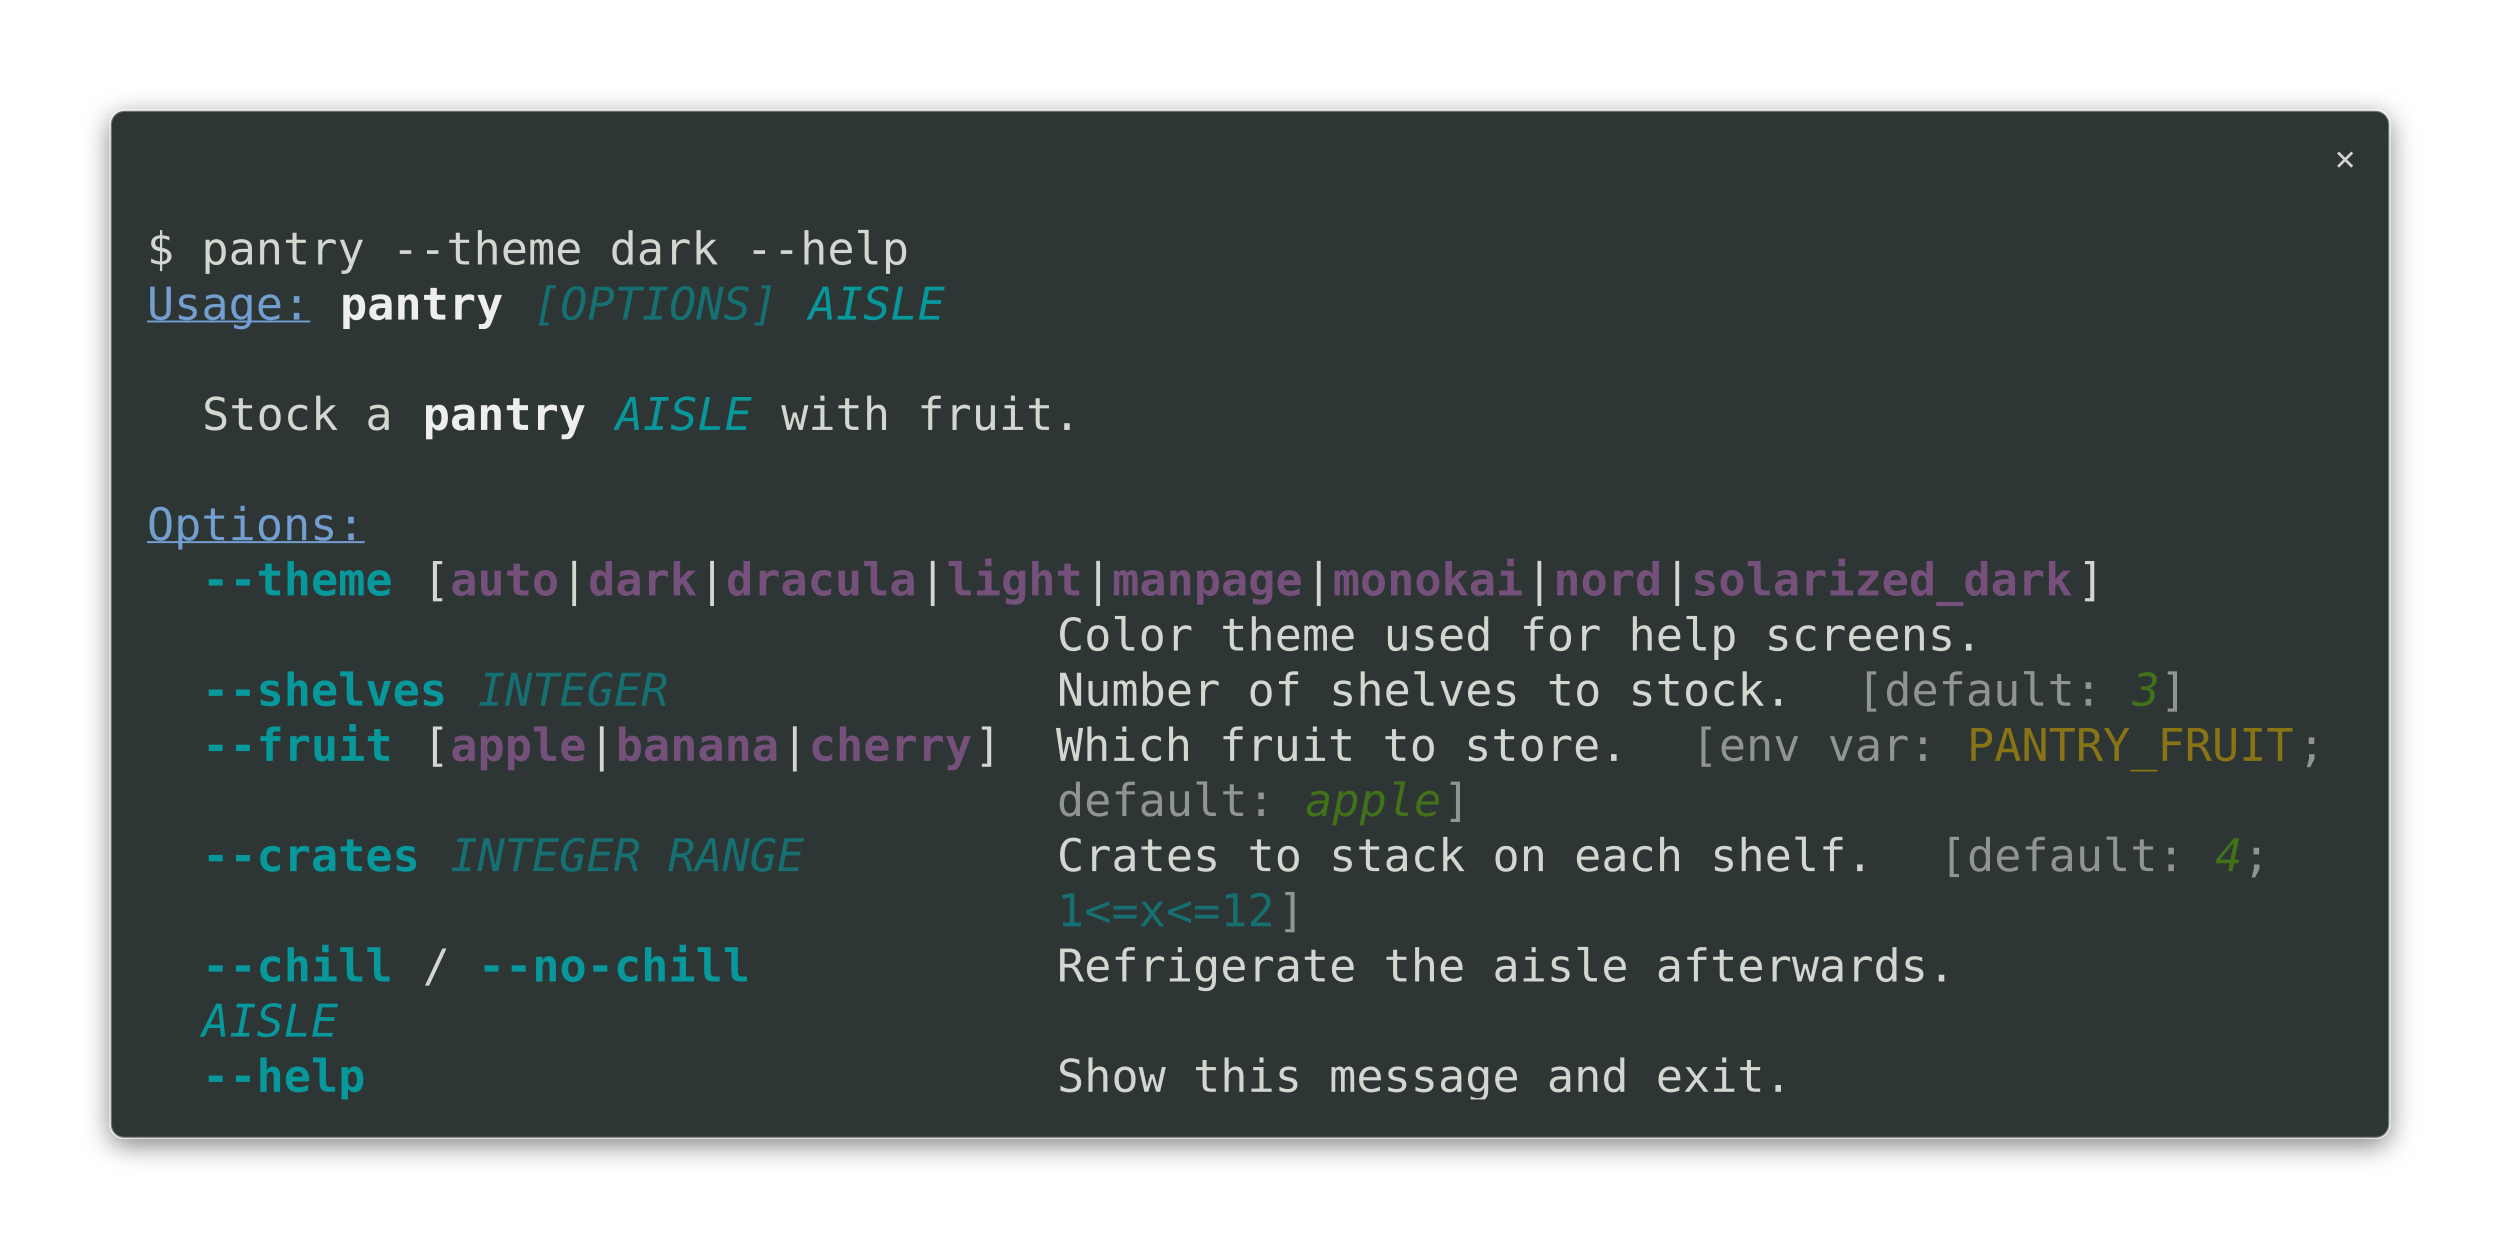
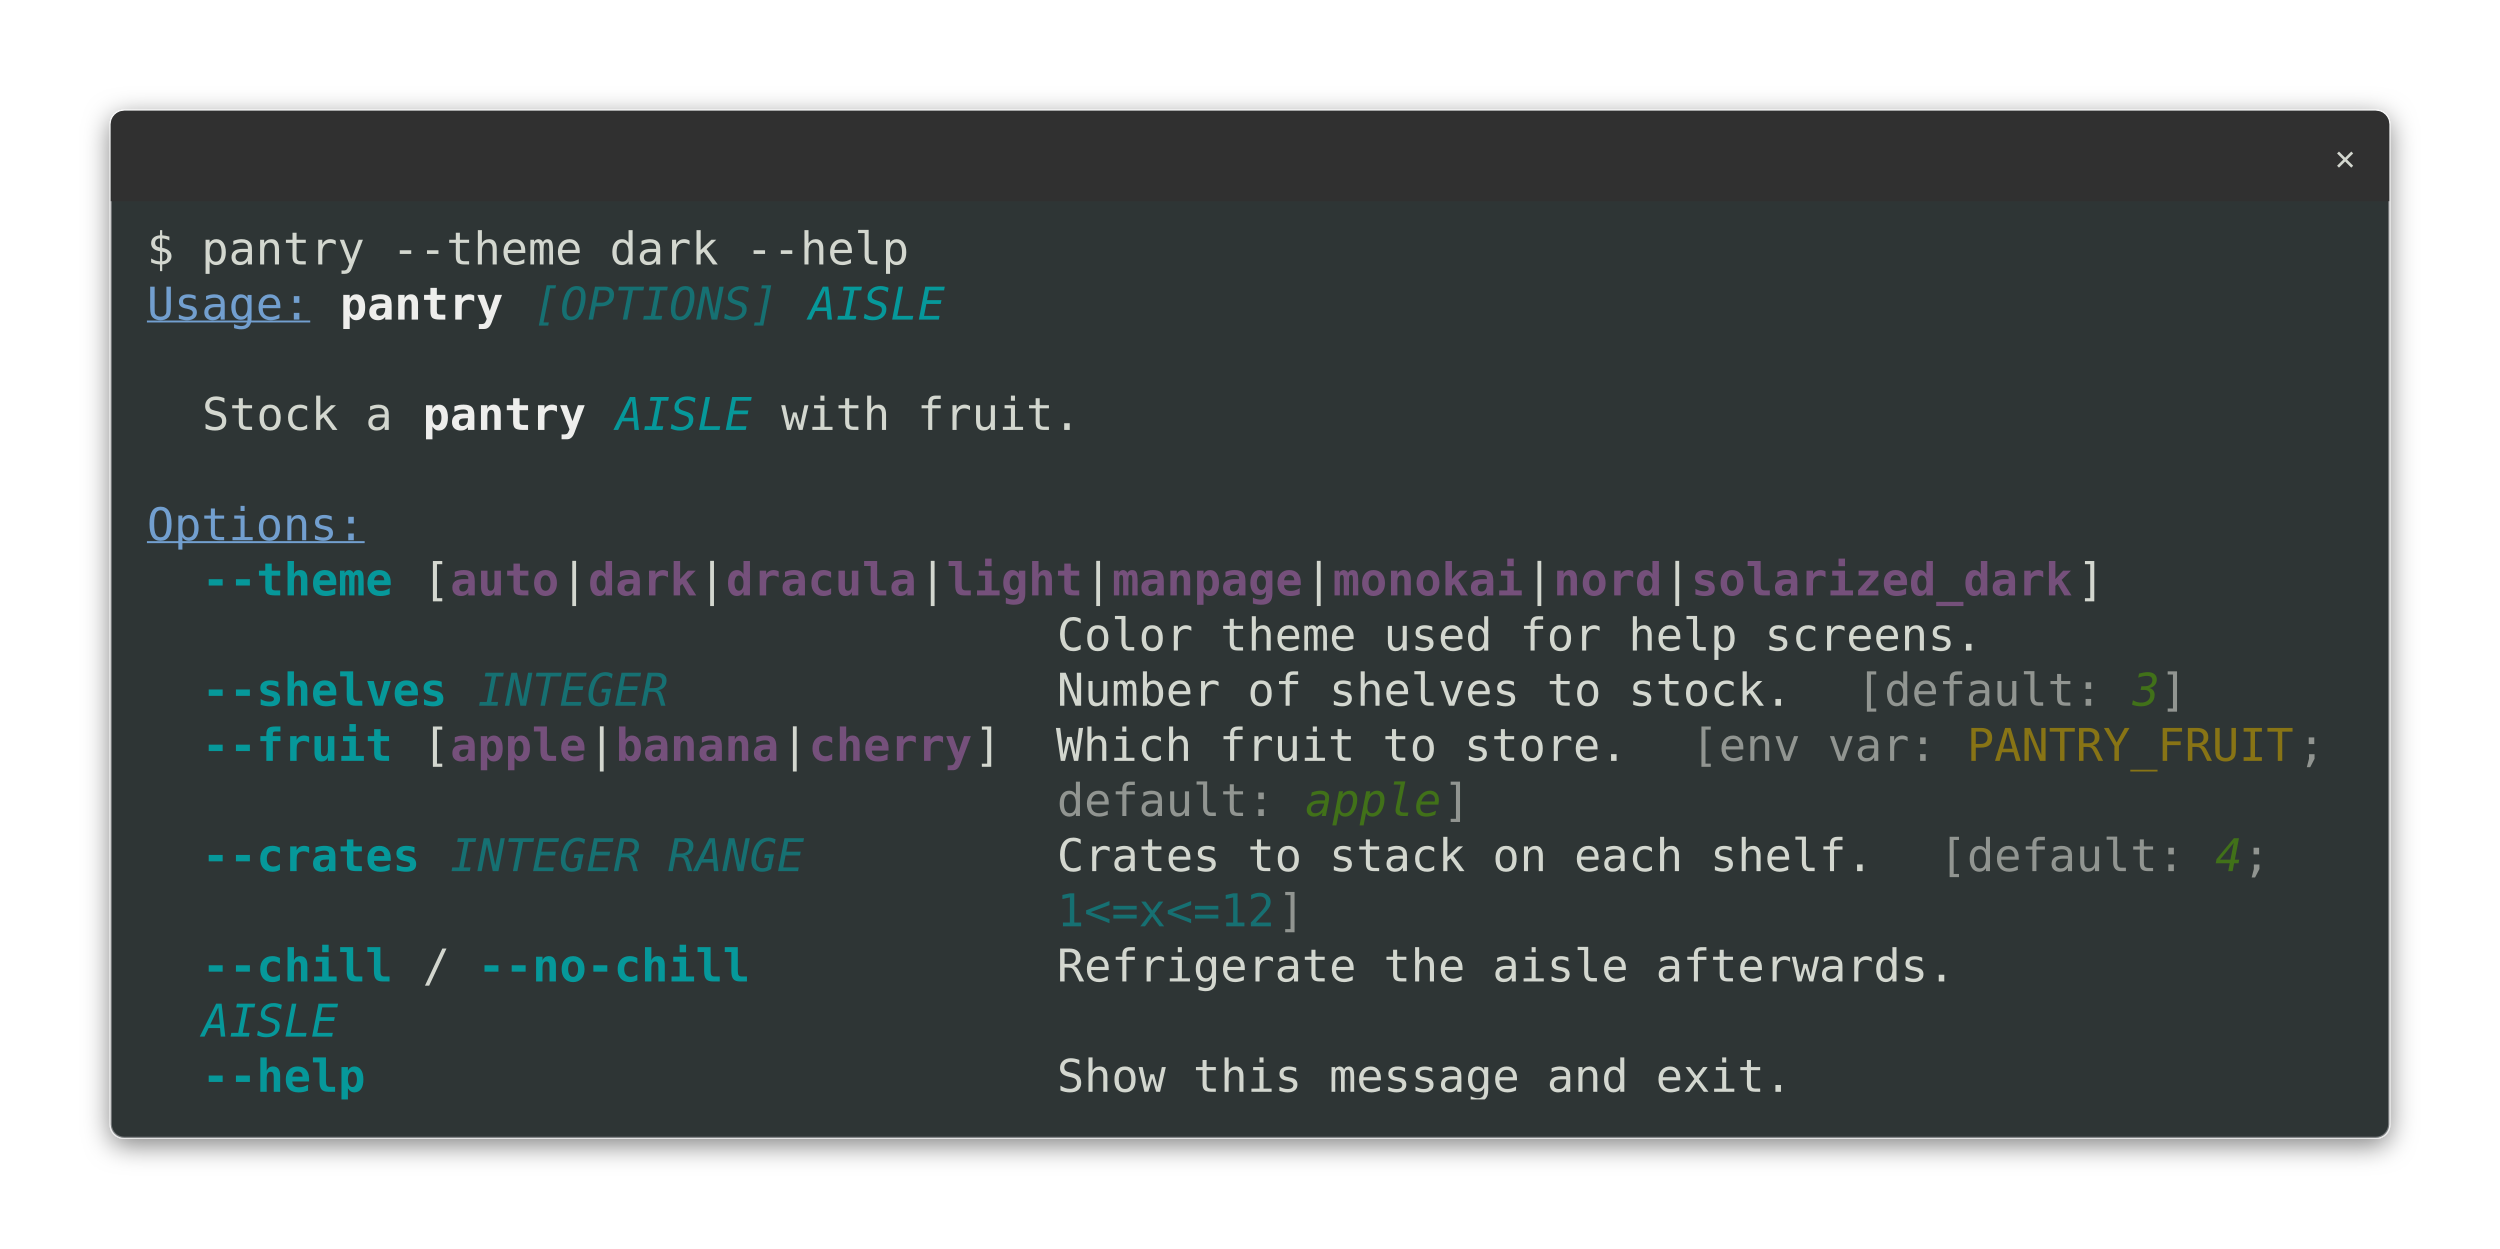
<svg xmlns="http://www.w3.org/2000/svg" class="rich-terminal" viewBox="0 0 1106 552.4">
  <style>

    .preset-linux-screen-matrix {
        font-family: 'Ubuntu Mono', 'DejaVu Sans Mono', monospace;
        font-size: 20px;
        line-height: 24.4px;
        font-variant-east-asian: full-width;
    }

    .preset-linux-screen-title {
        font-size: 18px;
        font-weight: bold;
        font-family: arial;
    }

    .preset-linux-screen-r1 { fill: #d3d7cf }
.preset-linux-screen-r2 { fill: #729fcf;text-decoration: underline; }
.preset-linux-screen-r3 { fill: #eeeeec;font-weight: bold }
.preset-linux-screen-r4 { fill: #167072;font-style: italic; }
.preset-linux-screen-r5 { fill: #06989a;font-style: italic; }
.preset-linux-screen-r6 { fill: #06989a;font-weight: bold }
.preset-linux-screen-r7 { fill: #75507b;font-weight: bold }
.preset-linux-screen-r8 { fill: #919591 }
.preset-linux-screen-r9 { fill: #417119;font-style: italic; }
.preset-linux-screen-r10 { fill: #887415 }
.preset-linux-screen-r11 { fill: #167072 }
    </style>
  <defs>
    <clipPath id="preset-linux-screen-clip-terminal">
      <rect x="0" y="0" width="975.0" height="389.4" />
    </clipPath>
    <clipPath id="preset-linux-screen-line-0">
      <rect x="0" y="1.5" width="976" height="24.65" />
    </clipPath>
    <clipPath id="preset-linux-screen-line-1">
      <rect x="0" y="25.9" width="976" height="24.65" />
    </clipPath>
    <clipPath id="preset-linux-screen-line-2">
      <rect x="0" y="50.3" width="976" height="24.65" />
    </clipPath>
    <clipPath id="preset-linux-screen-line-3">
      <rect x="0" y="74.7" width="976" height="24.65" />
    </clipPath>
    <clipPath id="preset-linux-screen-line-4">
      <rect x="0" y="99.1" width="976" height="24.65" />
    </clipPath>
    <clipPath id="preset-linux-screen-line-5">
      <rect x="0" y="123.5" width="976" height="24.65" />
    </clipPath>
    <clipPath id="preset-linux-screen-line-6">
      <rect x="0" y="147.9" width="976" height="24.65" />
    </clipPath>
    <clipPath id="preset-linux-screen-line-7">
      <rect x="0" y="172.3" width="976" height="24.65" />
    </clipPath>
    <clipPath id="preset-linux-screen-line-8">
      <rect x="0" y="196.7" width="976" height="24.65" />
    </clipPath>
    <clipPath id="preset-linux-screen-line-9">
      <rect x="0" y="221.1" width="976" height="24.65" />
    </clipPath>
    <clipPath id="preset-linux-screen-line-10">
      <rect x="0" y="245.5" width="976" height="24.65" />
    </clipPath>
    <clipPath id="preset-linux-screen-line-11">
      <rect x="0" y="269.9" width="976" height="24.65" />
    </clipPath>
    <clipPath id="preset-linux-screen-line-12">
      <rect x="0" y="294.3" width="976" height="24.65" />
    </clipPath>
    <clipPath id="preset-linux-screen-line-13">
      <rect x="0" y="318.7" width="976" height="24.65" />
    </clipPath>
    <clipPath id="preset-linux-screen-line-14">
      <rect x="0" y="343.1" width="976" height="24.65" />
    </clipPath>
    <filter id="preset-linux-screen-shadow" x="-50%" y="-50%" width="200%" height="200%">
      <feDropShadow dx="0" dy="3" stdDeviation="6" flood-color="rgba(0,0,0,0.5)" />
    </filter>
  </defs>
  <g transform="translate(48, 48)">
    <rect fill="#2e3436" stroke="rgba(255,255,255,0.35)" stroke-width="1" x="1" y="1" width="1008" height="454.4" rx="6" filter="url(#preset-linux-screen-shadow)" />
+     <path fill="#303030" d="M7,1 H1003 A6,6 0 0 1 1009,7 V41 H1 V7 A6,6 0 0 1 7,1 Z" />
    <text x="994" y="27" text-anchor="end" fill="#d3d7cf" font-family="'Ubuntu Mono', 'DejaVu Sans Mono', monospace" font-size="15">✕</text>
    <g transform="translate(17, 49)" clip-path="url(#preset-linux-screen-clip-terminal)">
      <g class="preset-linux-screen-matrix">
        <text class="preset-linux-screen-r1" x="0" y="20" textLength="341.6" clip-path="url(#preset-linux-screen-line-0)">$ pantry --theme dark --help</text>
        <text class="preset-linux-screen-r1" x="976" y="20" textLength="12.2" clip-path="url(#preset-linux-screen-line-0)">
</text>
        <text class="preset-linux-screen-r2" x="0" y="44.4" textLength="73.2" clip-path="url(#preset-linux-screen-line-1)">Usage:</text>
        <text class="preset-linux-screen-r3" x="85.4" y="44.4" textLength="73.2" clip-path="url(#preset-linux-screen-line-1)">pantry</text>
        <text class="preset-linux-screen-r4" x="170.8" y="44.4" textLength="109.8" clip-path="url(#preset-linux-screen-line-1)">[OPTIONS]</text>
        <text class="preset-linux-screen-r5" x="292.8" y="44.4" textLength="61" clip-path="url(#preset-linux-screen-line-1)">AISLE</text>
        <text class="preset-linux-screen-r1" x="976" y="44.4" textLength="12.2" clip-path="url(#preset-linux-screen-line-1)">
</text>
        <text class="preset-linux-screen-r1" x="976" y="68.8" textLength="12.2" clip-path="url(#preset-linux-screen-line-2)">
</text>
        <text class="preset-linux-screen-r1" x="24.4" y="93.2" textLength="85.4" clip-path="url(#preset-linux-screen-line-3)">Stock a</text>
        <text class="preset-linux-screen-r3" x="122" y="93.2" textLength="73.2" clip-path="url(#preset-linux-screen-line-3)">pantry</text>
        <text class="preset-linux-screen-r5" x="207.4" y="93.2" textLength="61" clip-path="url(#preset-linux-screen-line-3)">AISLE</text>
        <text class="preset-linux-screen-r1" x="280.6" y="93.2" textLength="134.2" clip-path="url(#preset-linux-screen-line-3)">with fruit.</text>
        <text class="preset-linux-screen-r1" x="976" y="93.2" textLength="12.2" clip-path="url(#preset-linux-screen-line-3)">
</text>
        <text class="preset-linux-screen-r1" x="976" y="117.6" textLength="12.2" clip-path="url(#preset-linux-screen-line-4)">
</text>
        <text class="preset-linux-screen-r2" x="0" y="142" textLength="97.6" clip-path="url(#preset-linux-screen-line-5)">Options:</text>
        <text class="preset-linux-screen-r1" x="976" y="142" textLength="12.2" clip-path="url(#preset-linux-screen-line-5)">
</text>
        <text class="preset-linux-screen-r6" x="24.4" y="166.4" textLength="85.4" clip-path="url(#preset-linux-screen-line-6)">--theme</text>
        <text class="preset-linux-screen-r1" x="122" y="166.4" textLength="12.2" clip-path="url(#preset-linux-screen-line-6)">[</text>
        <text class="preset-linux-screen-r7" x="134.2" y="166.4" textLength="48.8" clip-path="url(#preset-linux-screen-line-6)">auto</text>
        <text class="preset-linux-screen-r1" x="183" y="166.4" textLength="12.2" clip-path="url(#preset-linux-screen-line-6)">|</text>
        <text class="preset-linux-screen-r7" x="195.2" y="166.4" textLength="48.8" clip-path="url(#preset-linux-screen-line-6)">dark</text>
        <text class="preset-linux-screen-r1" x="244" y="166.4" textLength="12.2" clip-path="url(#preset-linux-screen-line-6)">|</text>
        <text class="preset-linux-screen-r7" x="256.2" y="166.4" textLength="85.4" clip-path="url(#preset-linux-screen-line-6)">dracula</text>
        <text class="preset-linux-screen-r1" x="341.6" y="166.4" textLength="12.2" clip-path="url(#preset-linux-screen-line-6)">|</text>
        <text class="preset-linux-screen-r7" x="353.8" y="166.4" textLength="61" clip-path="url(#preset-linux-screen-line-6)">light</text>
        <text class="preset-linux-screen-r1" x="414.8" y="166.4" textLength="12.2" clip-path="url(#preset-linux-screen-line-6)">|</text>
        <text class="preset-linux-screen-r7" x="427" y="166.4" textLength="85.4" clip-path="url(#preset-linux-screen-line-6)">manpage</text>
        <text class="preset-linux-screen-r1" x="512.4" y="166.4" textLength="12.2" clip-path="url(#preset-linux-screen-line-6)">|</text>
        <text class="preset-linux-screen-r7" x="524.6" y="166.4" textLength="85.4" clip-path="url(#preset-linux-screen-line-6)">monokai</text>
        <text class="preset-linux-screen-r1" x="610" y="166.4" textLength="12.2" clip-path="url(#preset-linux-screen-line-6)">|</text>
        <text class="preset-linux-screen-r7" x="622.2" y="166.4" textLength="48.8" clip-path="url(#preset-linux-screen-line-6)">nord</text>
        <text class="preset-linux-screen-r1" x="671" y="166.4" textLength="12.2" clip-path="url(#preset-linux-screen-line-6)">|</text>
        <text class="preset-linux-screen-r7" x="683.2" y="166.4" textLength="170.8" clip-path="url(#preset-linux-screen-line-6)">solarized_dark</text>
        <text class="preset-linux-screen-r1" x="854" y="166.4" textLength="12.2" clip-path="url(#preset-linux-screen-line-6)">]</text>
        <text class="preset-linux-screen-r1" x="976" y="166.4" textLength="12.2" clip-path="url(#preset-linux-screen-line-6)">
</text>
        <text class="preset-linux-screen-r1" x="402.6" y="190.8" textLength="414.8" clip-path="url(#preset-linux-screen-line-7)">Color theme used for help screens.</text>
        <text class="preset-linux-screen-r1" x="976" y="190.8" textLength="12.2" clip-path="url(#preset-linux-screen-line-7)">
</text>
        <text class="preset-linux-screen-r6" x="24.4" y="215.2" textLength="109.8" clip-path="url(#preset-linux-screen-line-8)">--shelves</text>
        <text class="preset-linux-screen-r4" x="146.4" y="215.2" textLength="85.4" clip-path="url(#preset-linux-screen-line-8)">INTEGER</text>
        <text class="preset-linux-screen-r1" x="402.6" y="215.2" textLength="329.4" clip-path="url(#preset-linux-screen-line-8)">Number of shelves to stock.</text>
        <text class="preset-linux-screen-r8" x="756.4" y="215.2" textLength="12.2" clip-path="url(#preset-linux-screen-line-8)">[</text>
        <text class="preset-linux-screen-r8" x="768.6" y="215.2" textLength="97.6" clip-path="url(#preset-linux-screen-line-8)">default:</text>
        <text class="preset-linux-screen-r9" x="878.4" y="215.2" textLength="12.2" clip-path="url(#preset-linux-screen-line-8)">3</text>
        <text class="preset-linux-screen-r8" x="890.6" y="215.2" textLength="12.2" clip-path="url(#preset-linux-screen-line-8)">]</text>
        <text class="preset-linux-screen-r1" x="976" y="215.2" textLength="12.2" clip-path="url(#preset-linux-screen-line-8)">
</text>
        <text class="preset-linux-screen-r6" x="24.4" y="239.6" textLength="85.4" clip-path="url(#preset-linux-screen-line-9)">--fruit</text>
        <text class="preset-linux-screen-r1" x="122" y="239.6" textLength="12.2" clip-path="url(#preset-linux-screen-line-9)">[</text>
        <text class="preset-linux-screen-r7" x="134.2" y="239.6" textLength="61" clip-path="url(#preset-linux-screen-line-9)">apple</text>
        <text class="preset-linux-screen-r1" x="195.2" y="239.6" textLength="12.2" clip-path="url(#preset-linux-screen-line-9)">|</text>
        <text class="preset-linux-screen-r7" x="207.4" y="239.6" textLength="73.2" clip-path="url(#preset-linux-screen-line-9)">banana</text>
        <text class="preset-linux-screen-r1" x="280.6" y="239.6" textLength="12.2" clip-path="url(#preset-linux-screen-line-9)">|</text>
        <text class="preset-linux-screen-r7" x="292.8" y="239.6" textLength="73.2" clip-path="url(#preset-linux-screen-line-9)">cherry</text>
        <text class="preset-linux-screen-r1" x="366" y="239.6" textLength="292.8" clip-path="url(#preset-linux-screen-line-9)">]  Which fruit to store.</text>
        <text class="preset-linux-screen-r8" x="683.2" y="239.6" textLength="12.2" clip-path="url(#preset-linux-screen-line-9)">[</text>
        <text class="preset-linux-screen-r8" x="695.4" y="239.6" textLength="97.6" clip-path="url(#preset-linux-screen-line-9)">env var:</text>
        <text class="preset-linux-screen-r10" x="805.2" y="239.6" textLength="146.4" clip-path="url(#preset-linux-screen-line-9)">PANTRY_FRUIT</text>
        <text class="preset-linux-screen-r8" x="951.6" y="239.6" textLength="12.2" clip-path="url(#preset-linux-screen-line-9)">;</text>
        <text class="preset-linux-screen-r1" x="976" y="239.6" textLength="12.2" clip-path="url(#preset-linux-screen-line-9)">
</text>
        <text class="preset-linux-screen-r8" x="402.6" y="264" textLength="97.6" clip-path="url(#preset-linux-screen-line-10)">default:</text>
        <text class="preset-linux-screen-r9" x="512.4" y="264" textLength="61" clip-path="url(#preset-linux-screen-line-10)">apple</text>
        <text class="preset-linux-screen-r8" x="573.4" y="264" textLength="12.2" clip-path="url(#preset-linux-screen-line-10)">]</text>
        <text class="preset-linux-screen-r1" x="976" y="264" textLength="12.2" clip-path="url(#preset-linux-screen-line-10)">
</text>
        <text class="preset-linux-screen-r6" x="24.4" y="288.4" textLength="97.6" clip-path="url(#preset-linux-screen-line-11)">--crates</text>
        <text class="preset-linux-screen-r4" x="134.2" y="288.4" textLength="158.6" clip-path="url(#preset-linux-screen-line-11)">INTEGER RANGE</text>
        <text class="preset-linux-screen-r1" x="402.6" y="288.4" textLength="366" clip-path="url(#preset-linux-screen-line-11)">Crates to stack on each shelf.</text>
        <text class="preset-linux-screen-r8" x="793" y="288.4" textLength="12.2" clip-path="url(#preset-linux-screen-line-11)">[</text>
        <text class="preset-linux-screen-r8" x="805.2" y="288.4" textLength="97.6" clip-path="url(#preset-linux-screen-line-11)">default:</text>
        <text class="preset-linux-screen-r9" x="915" y="288.4" textLength="12.2" clip-path="url(#preset-linux-screen-line-11)">4</text>
        <text class="preset-linux-screen-r8" x="927.2" y="288.4" textLength="12.2" clip-path="url(#preset-linux-screen-line-11)">;</text>
        <text class="preset-linux-screen-r1" x="976" y="288.4" textLength="12.2" clip-path="url(#preset-linux-screen-line-11)">
</text>
        <text class="preset-linux-screen-r11" x="402.6" y="312.8" textLength="97.6" clip-path="url(#preset-linux-screen-line-12)">1&lt;=x&lt;=12</text>
        <text class="preset-linux-screen-r8" x="500.2" y="312.8" textLength="12.2" clip-path="url(#preset-linux-screen-line-12)">]</text>
        <text class="preset-linux-screen-r1" x="976" y="312.8" textLength="12.2" clip-path="url(#preset-linux-screen-line-12)">
</text>
        <text class="preset-linux-screen-r6" x="24.4" y="337.2" textLength="85.4" clip-path="url(#preset-linux-screen-line-13)">--chill</text>
        <text class="preset-linux-screen-r1" x="122" y="337.2" textLength="12.2" clip-path="url(#preset-linux-screen-line-13)">/</text>
        <text class="preset-linux-screen-r6" x="146.4" y="337.2" textLength="122" clip-path="url(#preset-linux-screen-line-13)">--no-chill</text>
        <text class="preset-linux-screen-r1" x="402.6" y="337.2" textLength="402.6" clip-path="url(#preset-linux-screen-line-13)">Refrigerate the aisle afterwards.</text>
        <text class="preset-linux-screen-r1" x="976" y="337.2" textLength="12.2" clip-path="url(#preset-linux-screen-line-13)">
</text>
        <text class="preset-linux-screen-r5" x="24.4" y="361.6" textLength="61" clip-path="url(#preset-linux-screen-line-14)">AISLE</text>
        <text class="preset-linux-screen-r1" x="976" y="361.6" textLength="12.2" clip-path="url(#preset-linux-screen-line-14)">
</text>
        <text class="preset-linux-screen-r6" x="24.4" y="386" textLength="73.2" clip-path="url(#preset-linux-screen-line-15)">--help</text>
        <text class="preset-linux-screen-r1" x="402.6" y="386" textLength="329.4" clip-path="url(#preset-linux-screen-line-15)">Show this message and exit.</text>
        <text class="preset-linux-screen-r1" x="976" y="386" textLength="12.2" clip-path="url(#preset-linux-screen-line-15)">
</text>
      </g>
    </g>
  </g>
</svg>
